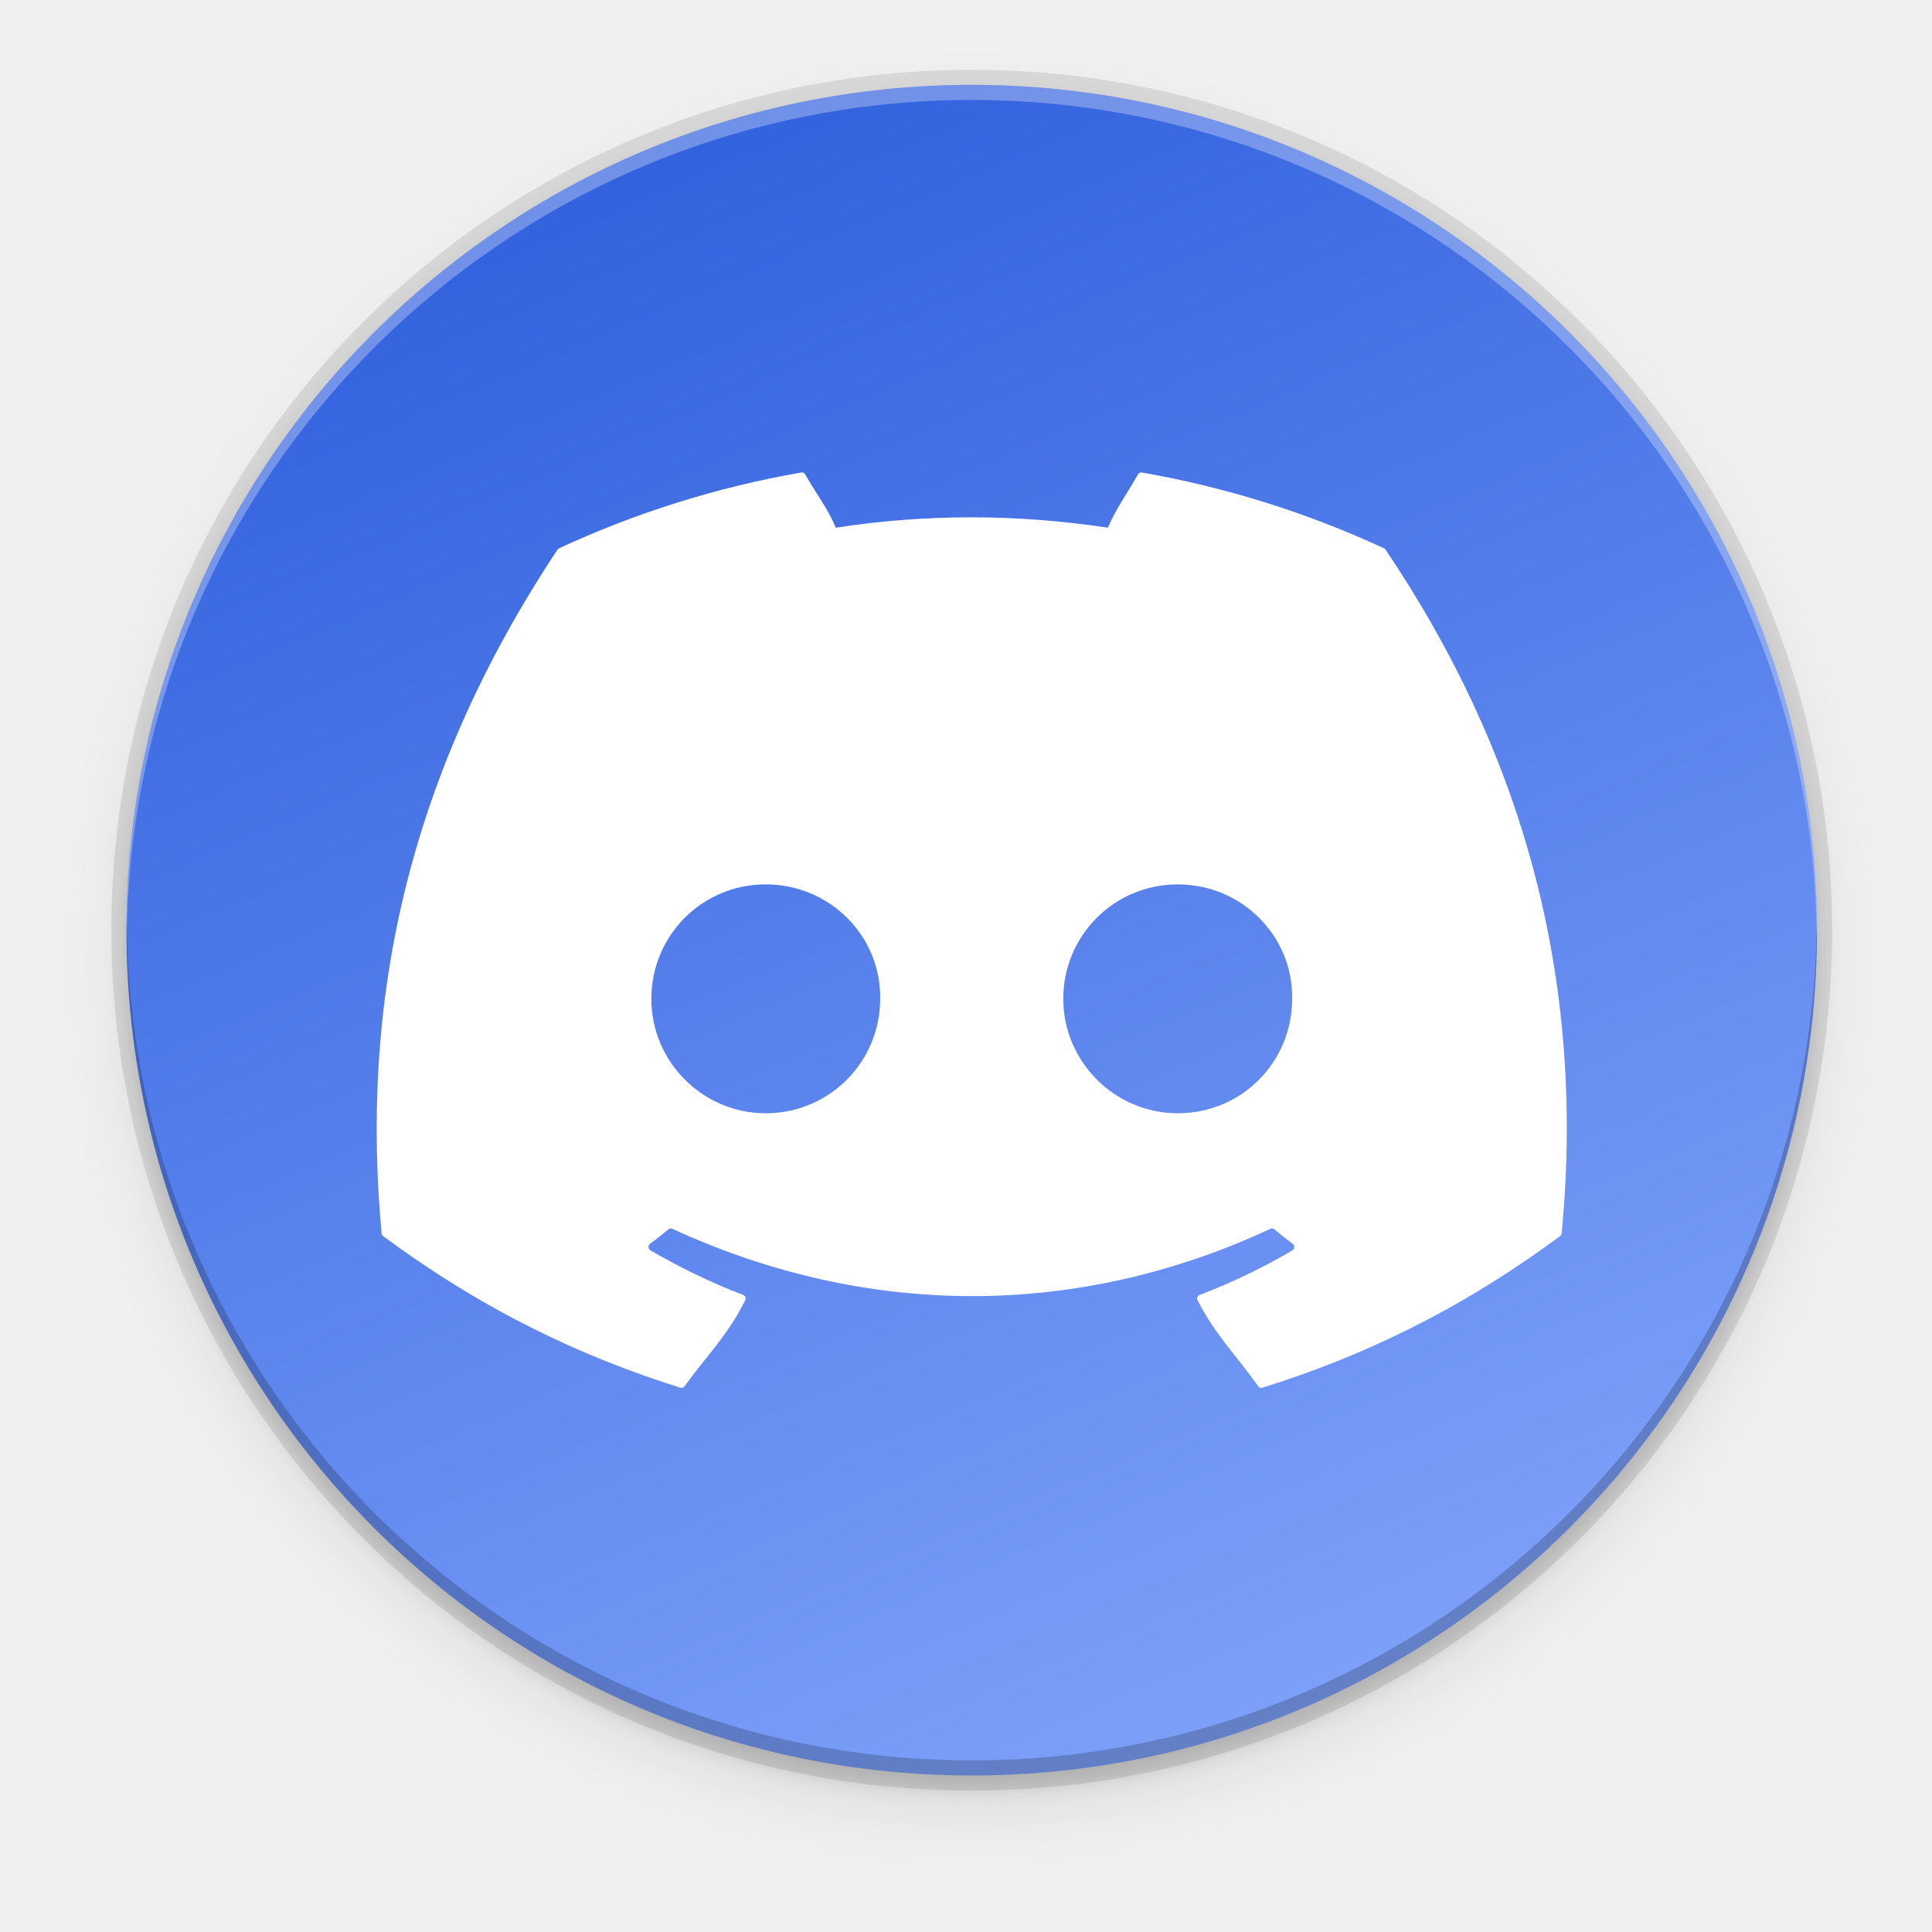
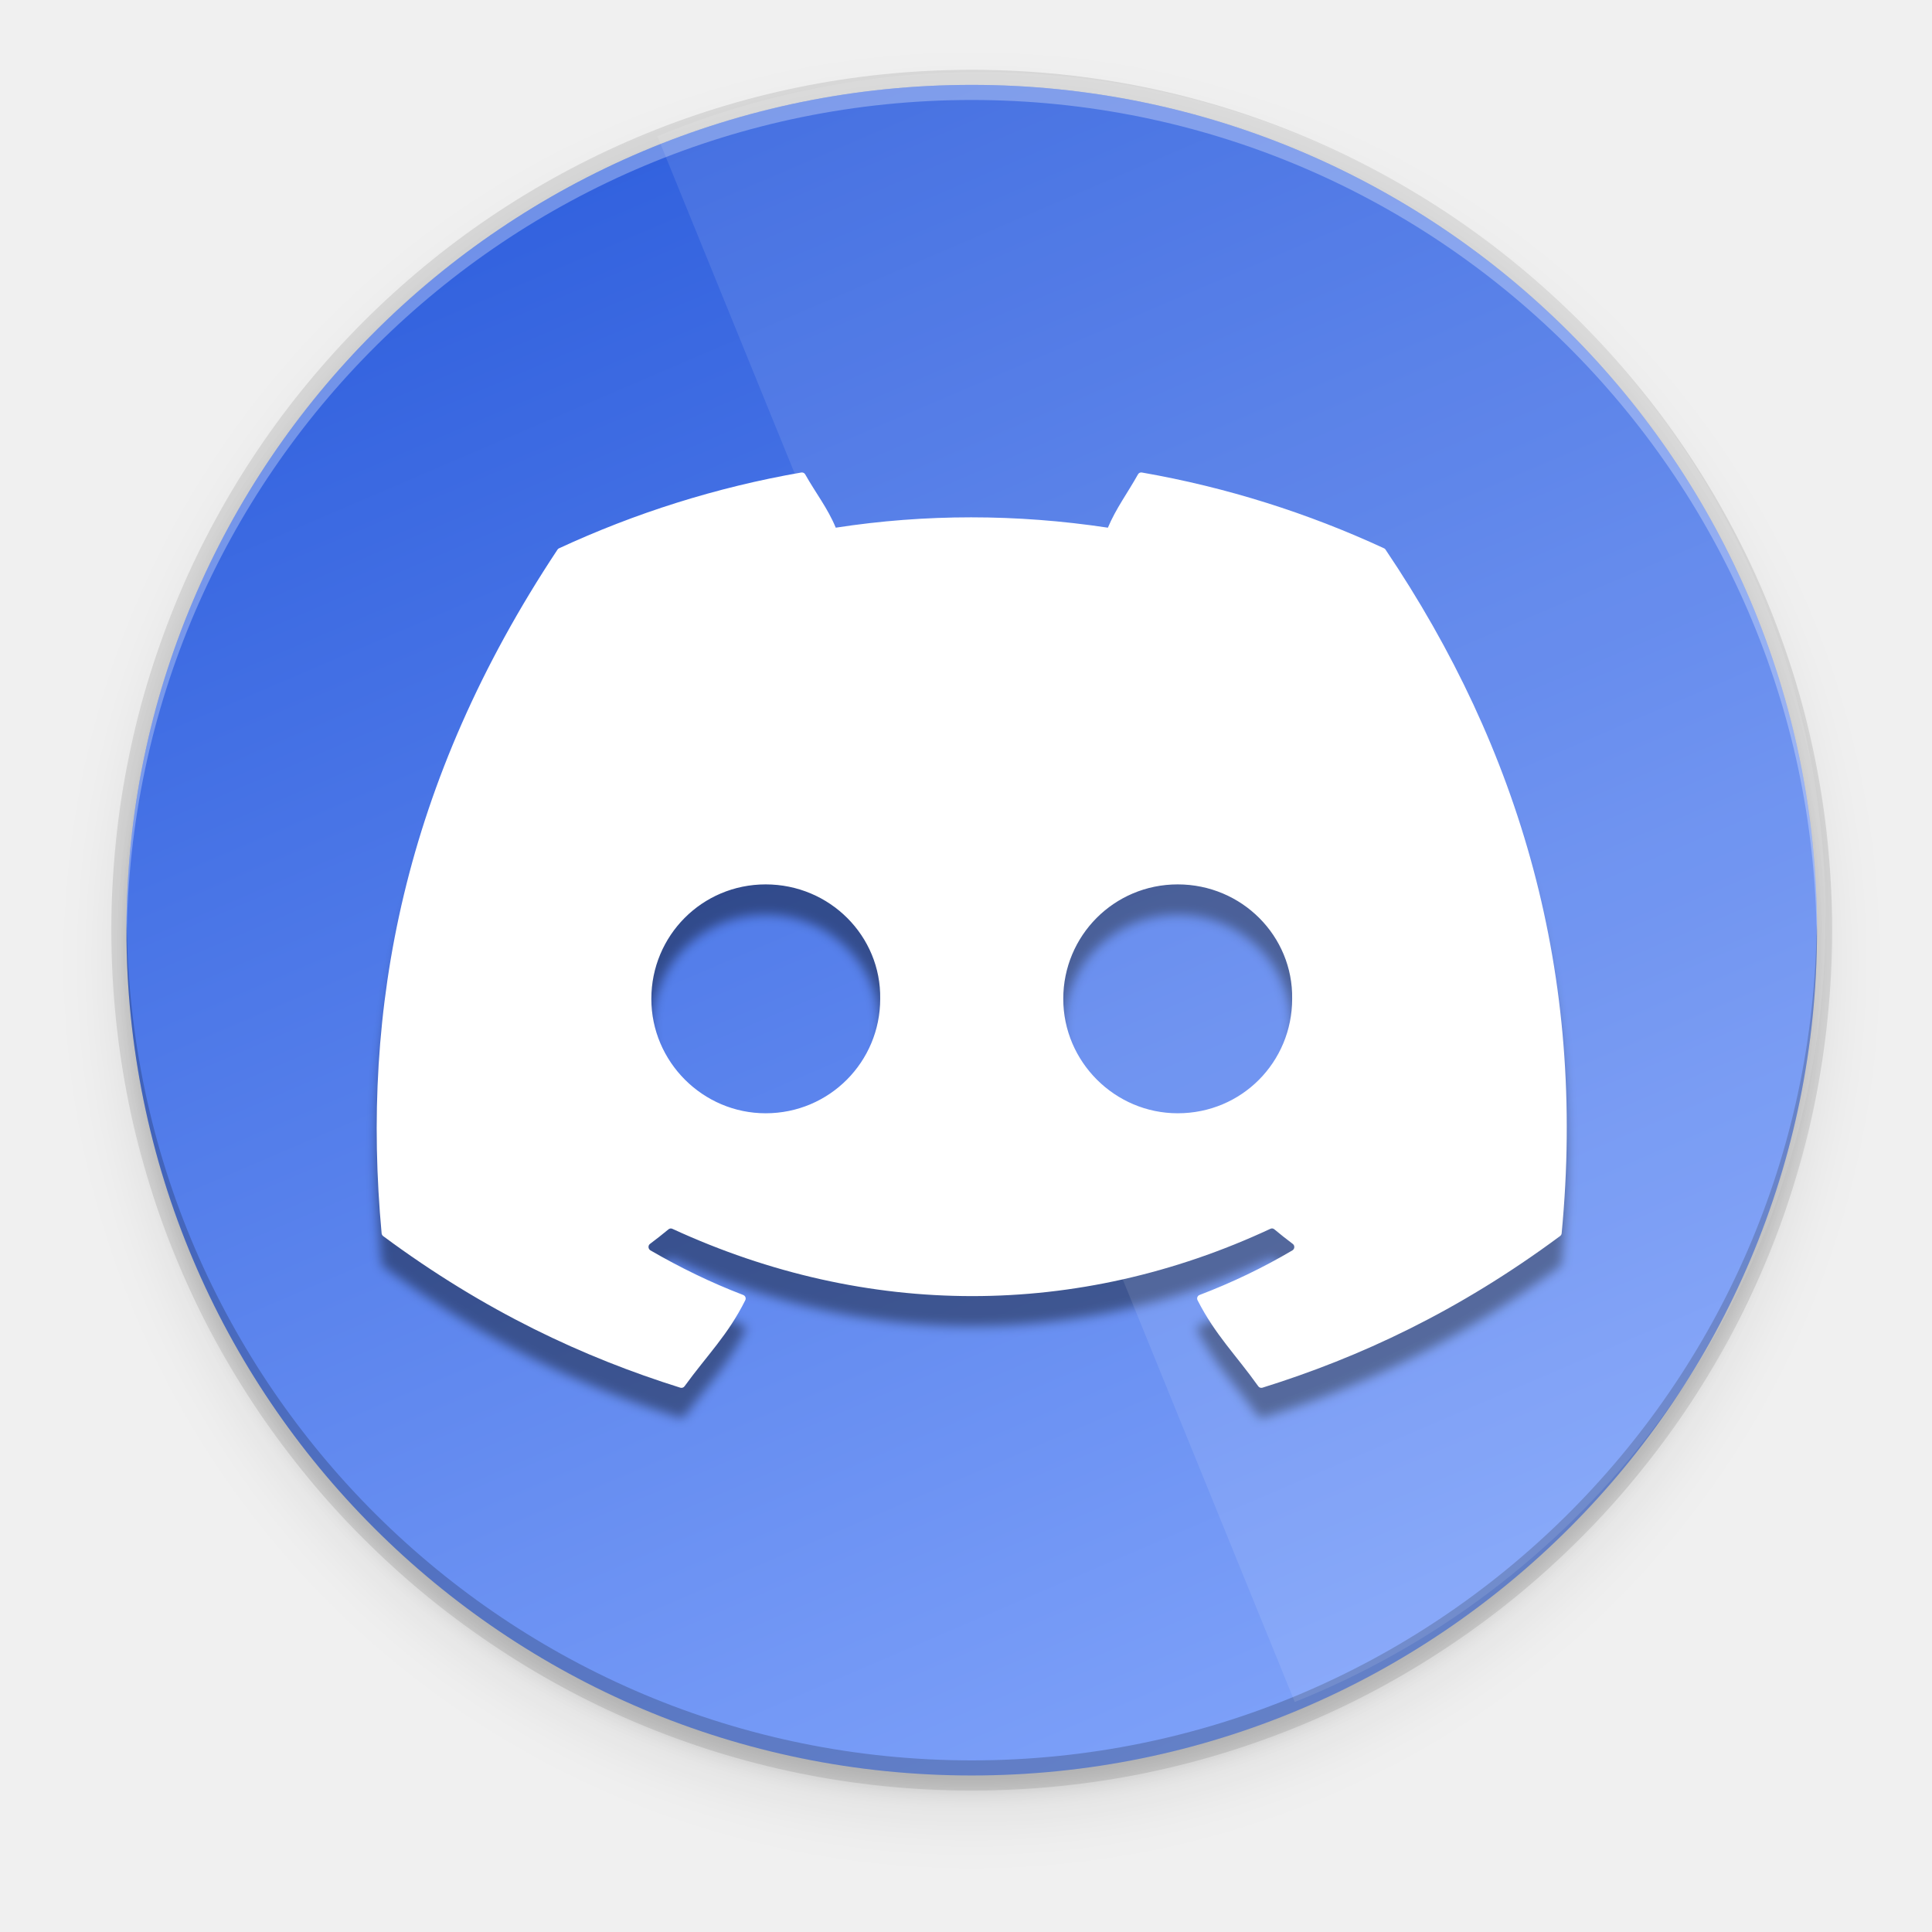
- <svg xmlns="http://www.w3.org/2000/svg" height="256" viewBox="0 0 67.73 67.73" width="256" version="1.1" id="svg2987">
-   <defs id="defs2991" />
+ <svg xmlns="http://www.w3.org/2000/svg" xmlns:xlink="http://www.w3.org/1999/xlink" height="256" viewBox="0 0 67.73 67.73" width="256" version="1.1" id="svg2987">
+   <defs id="defs2991">
+     <linearGradient id="linearGradient12582" gradientUnits="userSpaceOnUse" x1="21.366" x2="46.766" y1="232.243" y2="291.509" gradientTransform="translate(0,-229.2667)">
+       <stop offset="0" stop-color="#8c59d9" id="stop12578" style="stop-color:#2f5fdd;stop-opacity:1;" />
+       <stop offset="1" stop-color="#a7a7f1" id="stop12580" style="stop-color:#80a3fa;stop-opacity:1;" />
+     </linearGradient>
+     <filter style="color-interpolation-filters:sRGB" id="filter7437" x="-0.011" y="-0.014" width="1.021" height="1.028">
+       <feGaussianBlur stdDeviation="0.185" id="feGaussianBlur7439" />
+     </filter>
+     <filter style="color-interpolation-filters:sRGB" id="filter11075" x="-0.011" y="-0.014" width="1.021" height="1.028">
+       <feGaussianBlur stdDeviation="0.185" id="feGaussianBlur11073" />
+     </filter>
+   </defs>
  <filter id="a" color-interpolation-filters="sRGB" height="2.62" width="2.62" x="-0.81" y="-0.81">
    <feGaussianBlur stdDeviation="2.7" id="feGaussianBlur2937" />
  </filter>
-   <linearGradient id="b" gradientUnits="userSpaceOnUse" x1="21.366" x2="46.766" y1="232.243" y2="291.509" gradientTransform="translate(0,-229.2667)">
+   <linearGradient id="b" gradientUnits="userSpaceOnUse" x1="21.366" x2="46.766" y1="232.243" y2="291.509" gradientTransform="translate(0,-229.2667)" xlink:href="#linearGradient12582">
    <stop offset="0" stop-color="#8c59d9" id="stop2940" style="stop-color:#2f5fdd;stop-opacity:1;" />
    <stop offset="1" stop-color="#a7a7f1" id="stop2942" style="stop-color:#80a3fa;stop-opacity:1;" />
  </linearGradient>
  <filter id="c" color-interpolation-filters="sRGB" height="1.024" width="1.024" x="-0.012" y="-0.012">
    <feGaussianBlur stdDeviation="1.12" id="feGaussianBlur2945" />
  </filter>
  <filter id="d" color-interpolation-filters="sRGB" height="1.096" width="1.096" x="-0.048" y="-0.048">
    <feGaussianBlur stdDeviation="4.48" id="feGaussianBlur2948" />
  </filter>
  <circle cx="122.752" cy="122.752" filter="url(#d)" opacity="0.1" r="112" transform="matrix(0.2645833,0,0,0.2645833,1.5875,1.18957)" id="circle2951" />
  <circle cx="122.752" cy="120.752" filter="url(#c)" opacity="0.1" r="112" transform="matrix(0.2645833,0,0,0.2645833,1.5875,1.18957)" id="circle2953" />
  <circle cx="34.066" cy="32.609" opacity="0.1" r="30.162" id="circle2955" />
+   <path style="opacity:0.1;fill:#000000;stroke-width:1.605;filter:url(#filter7437)" d="m 28.089,17.095 c -2.98,0.518 -5.833,1.425 -8.493,2.658 -0.023,0.01 -0.04,0.025 -0.053,0.047 -5.409,8.155 -6.892,16.111 -6.165,23.966 0.003,0.038 0.024,0.074 0.053,0.097 3.569,2.645 7.025,4.251 10.418,5.315 0.055,0.017 0.113,-0.002 0.147,-0.047 0.803,-1.106 1.518,-1.792 2.131,-3.018 0.036,-0.072 0.002,-0.156 -0.072,-0.185 -1.135,-0.434 -2.214,-0.962 -3.253,-1.564 -0.082,-0.049 -0.091,-0.169 -0.016,-0.226 0.219,-0.165 0.44,-0.337 0.649,-0.511 0.038,-0.032 0.09,-0.039 0.135,-0.019 6.828,3.146 14.22,3.146 20.967,0 0.044,-0.022 0.095,-0.016 0.135,0.016 0.209,0.174 0.428,0.349 0.649,0.514 0.076,0.057 0.07,0.177 -0.013,0.226 -1.039,0.613 -2.12,1.131 -3.256,1.564 -0.074,0.029 -0.105,0.113 -0.069,0.185 0.627,1.225 1.34,1.909 2.128,3.015 0.033,0.047 0.093,0.067 0.147,0.05 3.409,-1.064 6.865,-2.671 10.433,-5.315 0.032,-0.024 0.053,-0.059 0.056,-0.097 0.87,-9.082 -1.46,-16.969 -6.171,-23.963 -0.012,-0.024 -0.03,-0.04 -0.053,-0.05 -2.659,-1.231 -5.509,-2.138 -8.49,-2.658 -0.055,-0.01 -0.11,0.013 -0.138,0.063 -0.367,0.658 -0.772,1.196 -1.056,1.871 -3.207,-0.484 -6.399,-0.484 -9.54,0 -0.285,-0.69 -0.703,-1.213 -1.072,-1.871 -0.028,-0.049 -0.084,-0.071 -0.138,-0.063 z m -1.247,14.439 c 2.252,0 4.05,1.816 4.015,4.012 0,2.211 -1.781,4.012 -4.015,4.012 -2.199,0 -4.008,-1.8 -4.008,-4.012 0,-2.211 1.774,-4.012 4.008,-4.012 z m 14.445,0 c 2.252,0 4.047,1.816 4.012,4.012 0,2.211 -1.76,4.012 -4.012,4.012 -2.199,0 -4.012,-1.8 -4.012,-4.012 0,-2.211 1.778,-4.012 4.012,-4.012 z" id="path7435" />
  <circle cx="34.066" cy="32.609" fill="url(#b)" r="29.633" id="circle2957" style="fill:url(#b)" />
+   <path style="opacity:0.4;fill:#000000;stroke-width:1.605;filter:url(#filter11075)" d="m 28.089,17.624 c -2.98,0.518 -5.833,1.425 -8.493,2.658 -0.023,0.01 -0.04,0.025 -0.053,0.047 -5.409,8.155 -6.892,16.111 -6.165,23.966 0.003,0.038 0.024,0.074 0.053,0.097 3.569,2.645 7.025,4.251 10.418,5.315 0.055,0.017 0.113,-0.002 0.147,-0.047 0.803,-1.106 1.518,-1.792 2.131,-3.018 0.036,-0.072 0.002,-0.156 -0.072,-0.185 -1.135,-0.434 -2.214,-0.962 -3.253,-1.564 -0.082,-0.049 -0.091,-0.169 -0.016,-0.226 0.219,-0.165 0.44,-0.337 0.649,-0.511 0.038,-0.032 0.09,-0.039 0.135,-0.019 6.828,3.146 14.22,3.146 20.967,0 0.044,-0.022 0.095,-0.016 0.135,0.016 0.209,0.174 0.428,0.349 0.649,0.514 0.076,0.057 0.07,0.177 -0.013,0.226 -1.039,0.613 -2.12,1.131 -3.256,1.564 -0.074,0.029 -0.105,0.113 -0.069,0.185 0.627,1.225 1.34,1.909 2.128,3.015 0.033,0.047 0.093,0.067 0.147,0.05 3.409,-1.064 6.865,-2.671 10.433,-5.315 0.032,-0.024 0.053,-0.059 0.056,-0.097 0.87,-9.082 -1.46,-16.969 -6.171,-23.963 -0.012,-0.024 -0.03,-0.04 -0.053,-0.05 -2.659,-1.231 -5.509,-2.138 -8.49,-2.658 -0.055,-0.01 -0.11,0.013 -0.138,0.063 -0.367,0.658 -0.772,1.196 -1.056,1.871 -3.207,-0.484 -6.399,-0.484 -9.54,0 -0.285,-0.69 -0.703,-1.213 -1.072,-1.871 -0.028,-0.049 -0.084,-0.071 -0.138,-0.063 z m -1.247,14.439 c 2.252,0 4.05,1.816 4.015,4.012 0,2.211 -1.781,4.012 -4.015,4.012 -2.199,0 -4.008,-1.8 -4.008,-4.012 0,-2.211 1.774,-4.012 4.008,-4.012 z m 14.445,0 c 2.252,0 4.047,1.816 4.012,4.012 0,2.211 -1.76,4.012 -4.012,4.012 -2.199,0 -4.012,-1.8 -4.012,-4.012 0,-2.211 1.778,-4.012 4.012,-4.012 z" id="path10345" />
  <path style="fill:#ffffff;stroke-width:1.605" d="m 28.089,16.565 c -2.98,0.518 -5.833,1.425 -8.493,2.658 -0.023,0.01 -0.04,0.025 -0.053,0.047 -5.409,8.155 -6.892,16.111 -6.165,23.966 0.003,0.038 0.024,0.074 0.053,0.097 3.569,2.645 7.025,4.251 10.418,5.315 0.055,0.017 0.113,-0.002 0.147,-0.047 0.803,-1.106 1.518,-1.792 2.131,-3.018 0.036,-0.072 0.002,-0.156 -0.072,-0.185 -1.135,-0.434 -2.214,-0.962 -3.253,-1.564 -0.082,-0.049 -0.091,-0.169 -0.016,-0.226 0.219,-0.165 0.44,-0.337 0.649,-0.511 0.038,-0.032 0.09,-0.039 0.135,-0.019 6.828,3.146 14.22,3.146 20.967,0 0.044,-0.022 0.095,-0.016 0.135,0.016 0.209,0.174 0.428,0.349 0.649,0.514 0.076,0.057 0.07,0.177 -0.013,0.226 -1.039,0.613 -2.12,1.131 -3.256,1.564 -0.074,0.029 -0.105,0.113 -0.069,0.185 0.627,1.225 1.34,1.909 2.128,3.015 0.033,0.047 0.093,0.067 0.147,0.05 3.409,-1.064 6.865,-2.671 10.433,-5.315 0.032,-0.024 0.053,-0.059 0.056,-0.097 0.87,-9.082 -1.46,-16.969 -6.171,-23.963 -0.012,-0.024 -0.03,-0.04 -0.053,-0.05 -2.659,-1.231 -5.509,-2.138 -8.49,-2.658 -0.055,-0.01 -0.11,0.013 -0.138,0.063 -0.367,0.658 -0.772,1.196 -1.056,1.871 -3.207,-0.484 -6.399,-0.484 -9.54,0 -0.285,-0.69 -0.703,-1.213 -1.072,-1.871 -0.028,-0.049 -0.084,-0.071 -0.138,-0.063 z M 26.842,31.004 c 2.252,0 4.05,1.816 4.015,4.012 0,2.211 -1.781,4.012 -4.015,4.012 -2.199,0 -4.008,-1.8 -4.008,-4.012 0,-2.211 1.774,-4.012 4.008,-4.012 z m 14.445,0 c 2.252,0 4.047,1.816 4.012,4.012 0,2.211 -1.76,4.012 -4.012,4.012 -2.199,0 -4.012,-1.8 -4.012,-4.012 0,-2.211 1.778,-4.012 4.012,-4.012 z" id="path3322" />
  <path d="M 34.066,2.976 A 29.633,29.633 0 0 0 4.432,32.609 29.633,29.633 0 0 0 4.443,32.919 29.633,29.633 0 0 1 34.066,3.505 29.633,29.633 0 0 1 63.688,32.829 29.633,29.633 0 0 0 63.699,32.609 29.633,29.633 0 0 0 34.066,2.976 Z" opacity="0.3" id="path2979" style="fill:#ffffff" />
  <path d="M 34.066,62.243 A 29.633,29.633 0 0 1 4.432,32.609 29.633,29.633 0 0 1 4.443,32.3 29.633,29.633 0 0 0 34.066,61.714 29.633,29.633 0 0 0 63.688,32.39 29.633,29.633 0 0 1 63.699,32.609 29.633,29.633 0 0 1 34.066,62.243 Z" opacity="0.2" id="path2983" />
+   <path fill="url(#b)" id="circle11803" style="fill:#ffffff;fill-opacity:0.1" d="M -13.217,19.474 A 29.633,29.633 0 0 1 -28.125,45.19 29.633,29.633 0 0 1 -57.85,45.03 29.633,29.633 0 0 1 -72.481,19.155" transform="rotate(-112.458)" />
</svg>
